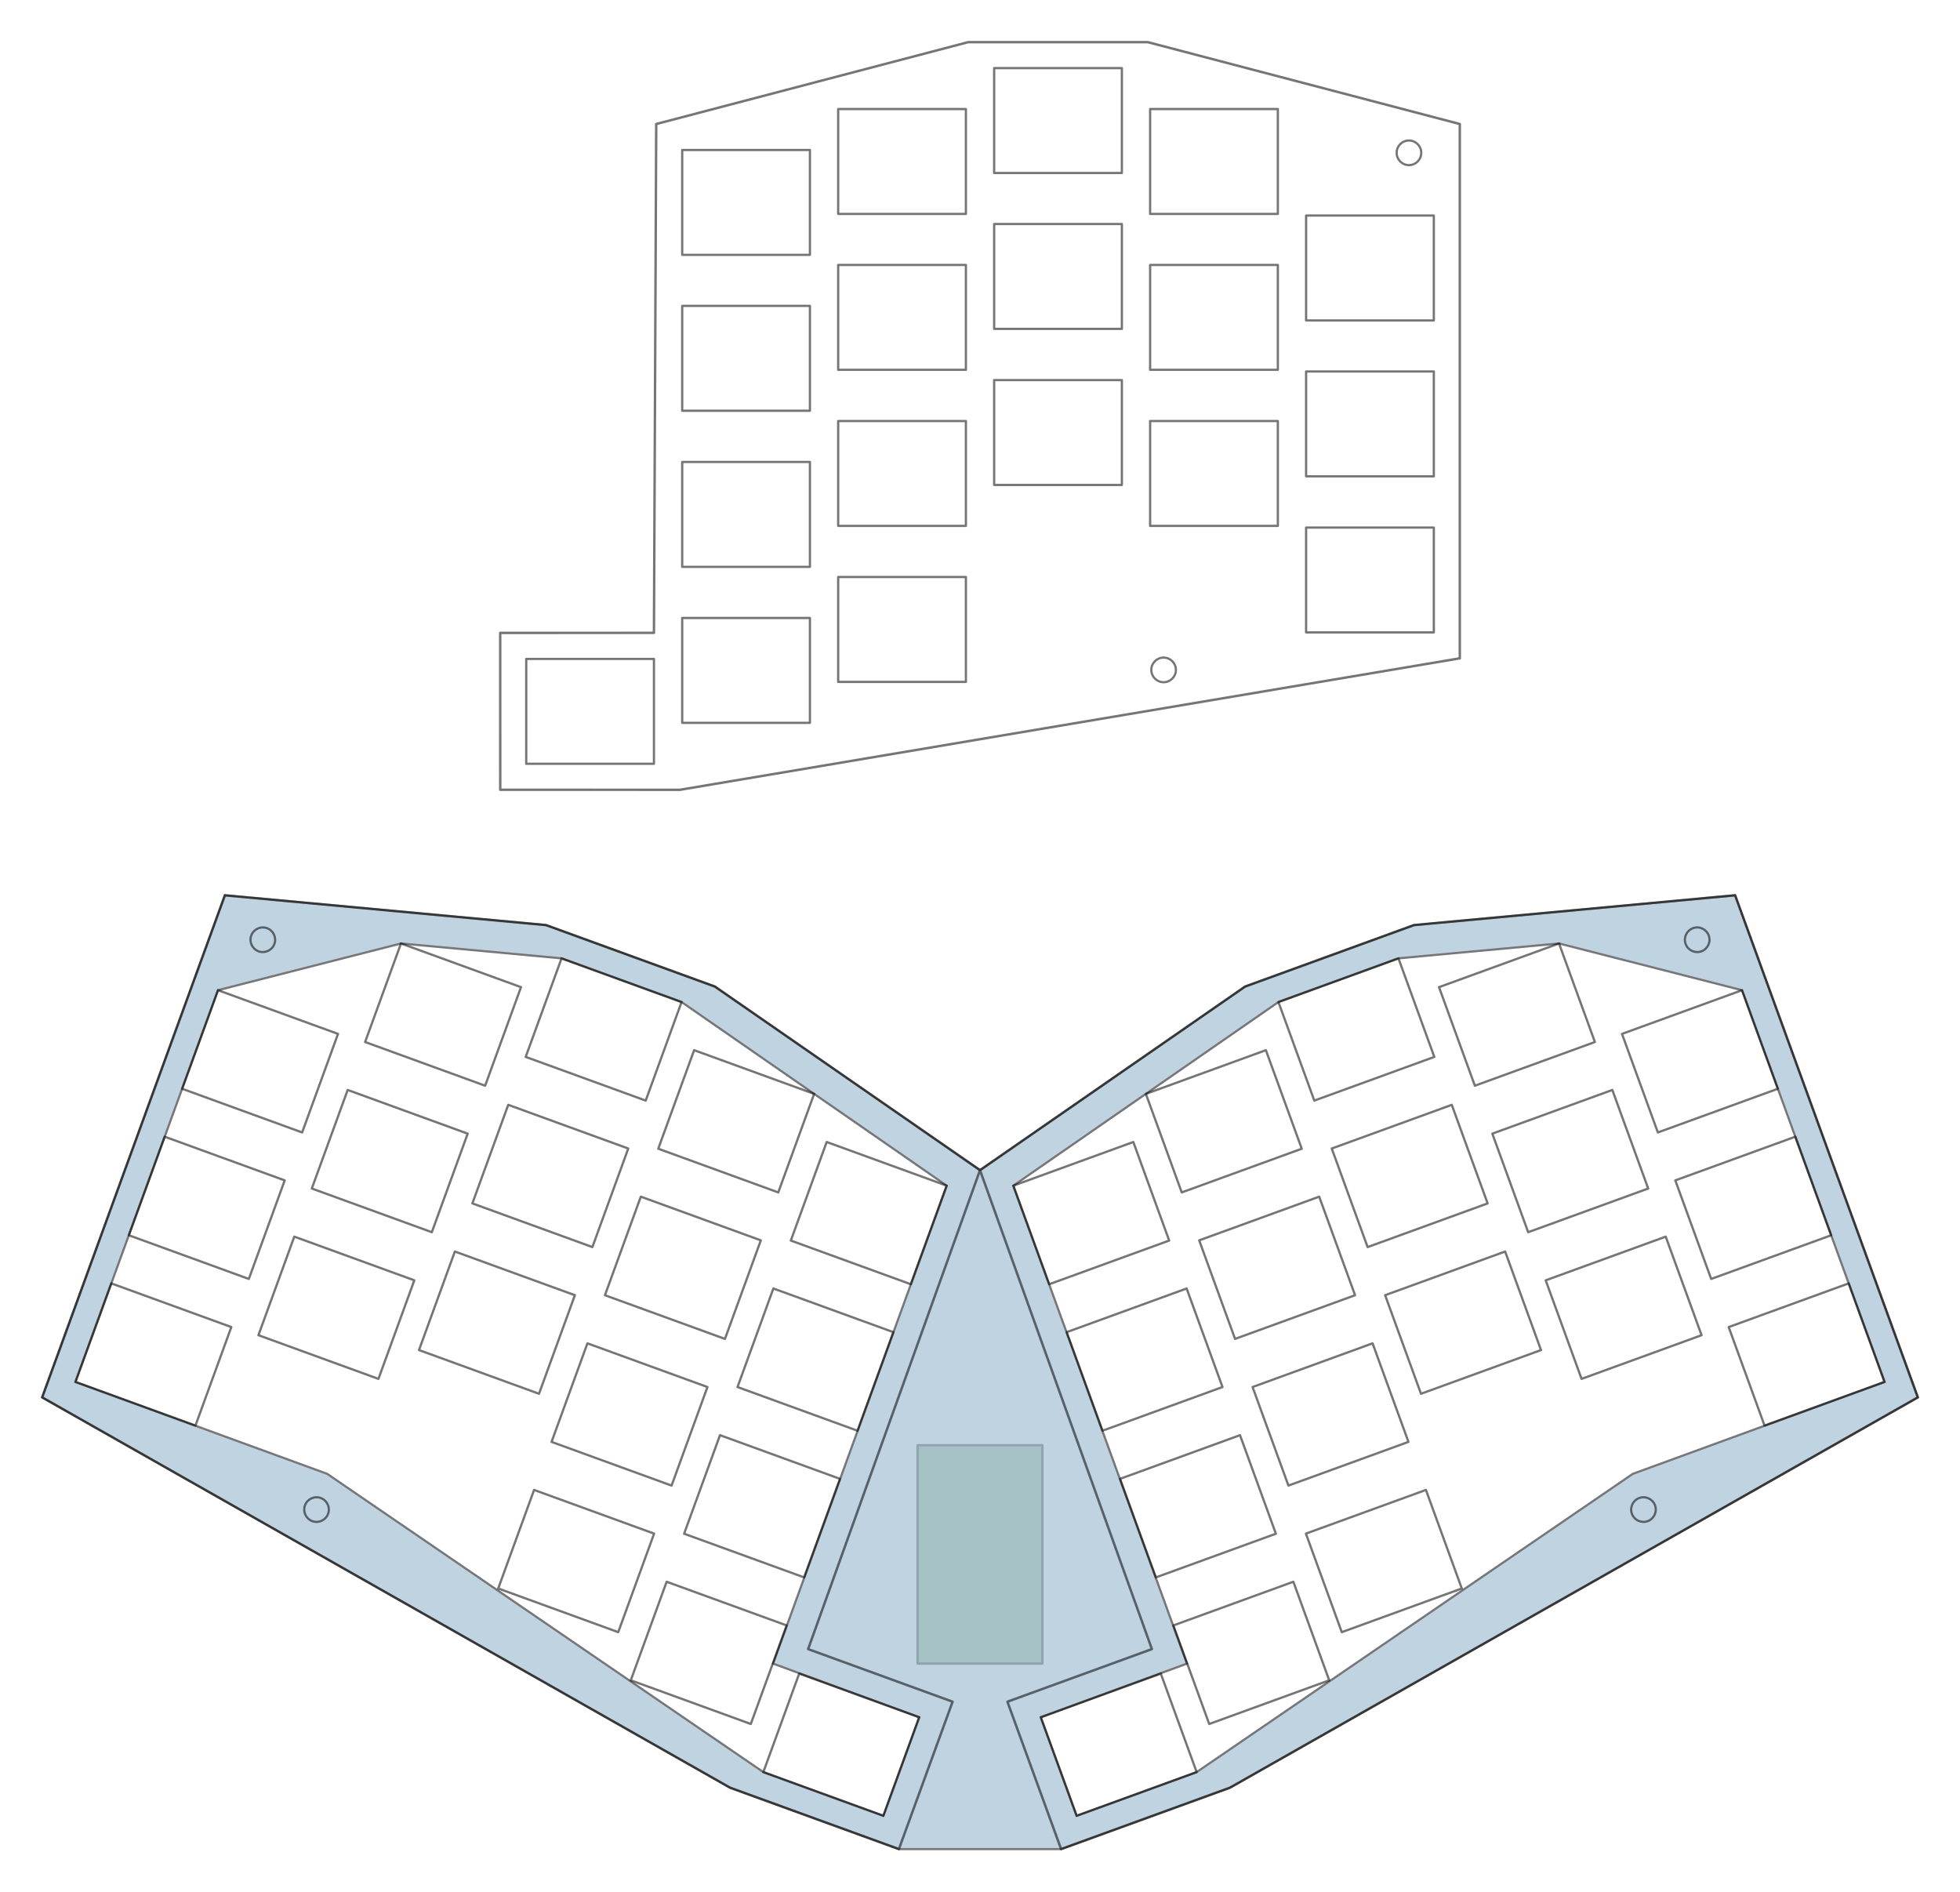
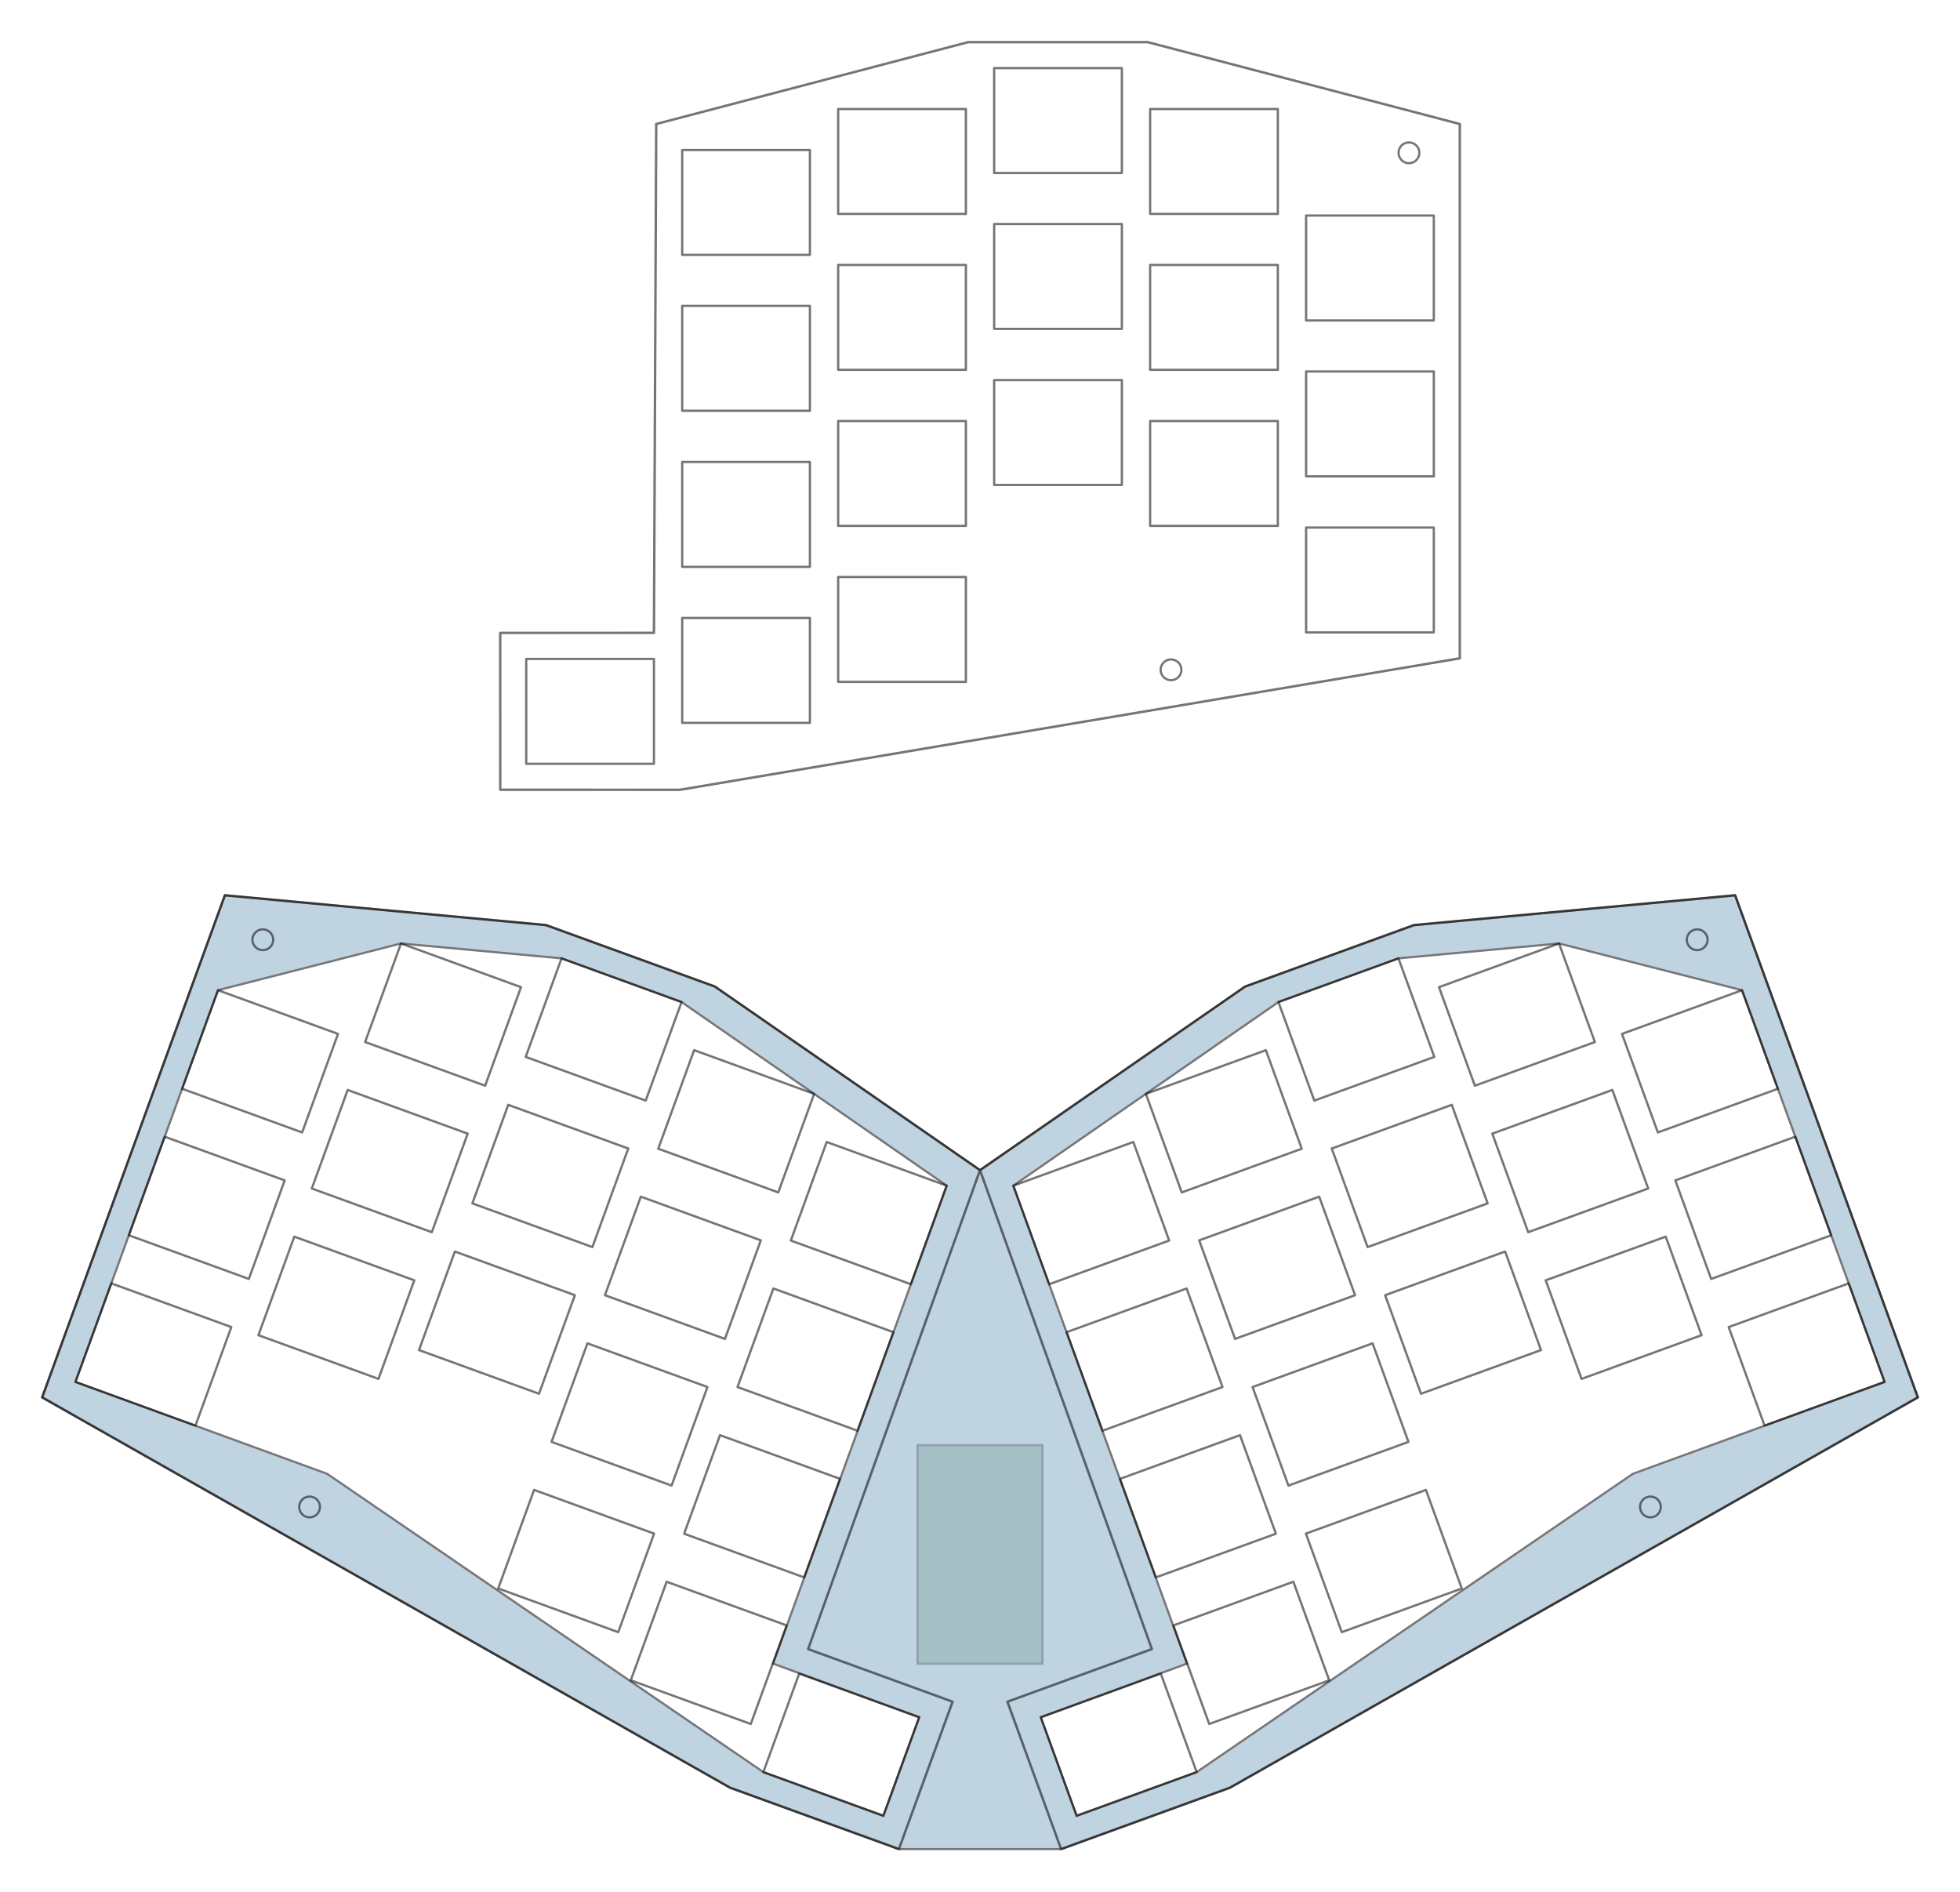
<svg xmlns="http://www.w3.org/2000/svg" xmlns:xlink="http://www.w3.org/1999/xlink" width="239.387mm" height="230.967mm" viewBox="0 0 239.387 230.967" version="1.1" id="svg2944">
  <defs id="defs2938" />
  <g id="g2153" style="display:none;opacity:0.644">
    <rect style="fill:#74a16f;fill-opacity:1;stroke:#000000;stroke-width:0.421;stroke-linejoin:round;stroke-opacity:1;stop-color:#000000" id="rect2149" width="18" height="48" x="110.694" y="158.951" />
  </g>
  <g style="display:inline;opacity:0.644" id="layer2">
    <rect style="opacity:0.644;fill:#74a16f;fill-opacity:1;stroke:#000000;stroke-width:0.289;stroke-linejoin:round;stroke-opacity:1;stop-color:#000000" id="rect1250-2" width="15.24" height="26.67" x="112.074" y="176.495" />
  </g>
  <g id="layer3" style="display:inline;opacity:0.538">
    <path transform="scale(0.2645833)" d="m 103.811,413.236 -84.348,231.746 317.541,180.158 77.941,28.344 h 74.879 L 567.766,825.141 885.309,644.982 800.959,413.236 652.715,426.992 574.771,455.361 452.385,540.107 330,455.361 252.057,426.992 Z m 81.291,22.236 74.121,6.867 55.402,20.164 61.193,42.385 61.195,42.383 -80.158,220.59 67.477,24.766 -16.557,45.488 L 352.375,817.949 151.035,680.277 34.822,637.85 100.629,457.045 Z m 534.566,0 84.473,21.572 65.809,180.805 -116.215,42.428 -201.338,137.672 -55.402,20.166 -16.557,-45.488 67.479,-24.766 -80.158,-220.59 61.193,-42.383 61.195,-42.385 55.4,-20.164 z" style="opacity:1;fill:#89aec8;fill-opacity:1;stroke:#010004;stroke-width:1px;stroke-linecap:butt;stroke-linejoin:miter;stroke-opacity:1;stop-opacity:1" id="path3627" />
  </g>
  <g id="layer1" transform="translate(2.249172,-5.700928)" style="display:inline;opacity:0.542">
    <g id="g1017" transform="translate(61.8848,23.88)">
      <g transform="translate(0,4.999696)" id="g2653">
        <rect style="fill:none;stroke:#000000;stroke-width:0.276;stroke-linejoin:round;stroke-miterlimit:4;stroke-dasharray:none;stroke-opacity:1" id="rect1798-3-1-5" width="15.599" height="12.808" x="0.138" y="57.288" />
      </g>
      <g id="g2653-4" transform="translate(19.05)">
        <rect style="fill:none;stroke:#000000;stroke-width:0.276;stroke-linejoin:round;stroke-miterlimit:4;stroke-dasharray:none;stroke-opacity:1" id="rect1798-0" width="15.599" height="12.808" x="0.138" y="0.138" />
        <rect y="19.176" x="0.138" height="12.808" width="15.599" id="rect1798-3-6" style="fill:none;stroke:#000000;stroke-width:0.276;stroke-linejoin:round;stroke-miterlimit:4;stroke-dasharray:none;stroke-opacity:1" />
        <rect style="fill:none;stroke:#000000;stroke-width:0.276;stroke-linejoin:round;stroke-miterlimit:4;stroke-dasharray:none;stroke-opacity:1" id="rect1798-3-1-53" width="15.599" height="12.808" x="0.138" y="38.238" />
        <rect y="57.288" x="0.138" height="12.808" width="15.599" id="rect1798-3-1-5-8" style="fill:none;stroke:#000000;stroke-width:0.276;stroke-linejoin:round;stroke-miterlimit:4;stroke-dasharray:none;stroke-opacity:1" />
      </g>
      <g id="g2653-49" transform="translate(38.1,-5)">
        <rect style="fill:none;stroke:#000000;stroke-width:0.276;stroke-linejoin:round;stroke-miterlimit:4;stroke-dasharray:none;stroke-opacity:1" id="rect1798-1" width="15.599" height="12.808" x="0.138" y="0.138" />
        <rect y="19.176" x="0.138" height="12.808" width="15.599" id="rect1798-3-5" style="fill:none;stroke:#000000;stroke-width:0.276;stroke-linejoin:round;stroke-miterlimit:4;stroke-dasharray:none;stroke-opacity:1" />
        <rect style="fill:none;stroke:#000000;stroke-width:0.276;stroke-linejoin:round;stroke-miterlimit:4;stroke-dasharray:none;stroke-opacity:1" id="rect1798-3-1-9" width="15.599" height="12.808" x="0.138" y="38.238" />
        <rect y="57.288" x="0.138" height="12.808" width="15.599" id="rect1798-3-1-5-83" style="fill:none;stroke:#000000;stroke-width:0.276;stroke-linejoin:round;stroke-miterlimit:4;stroke-dasharray:none;stroke-opacity:1" />
      </g>
      <g id="g2653-1" transform="translate(57.15,-10)">
        <rect style="fill:none;stroke:#000000;stroke-width:0.276;stroke-linejoin:round;stroke-miterlimit:4;stroke-dasharray:none;stroke-opacity:1" id="rect1798-9" width="15.599" height="12.808" x="0.138" y="0.138" />
        <rect y="19.176" x="0.138" height="12.808" width="15.599" id="rect1798-3-67" style="fill:none;stroke:#000000;stroke-width:0.276;stroke-linejoin:round;stroke-miterlimit:4;stroke-dasharray:none;stroke-opacity:1" />
        <rect style="fill:none;stroke:#000000;stroke-width:0.276;stroke-linejoin:round;stroke-miterlimit:4;stroke-dasharray:none;stroke-opacity:1" id="rect1798-3-1-8" width="15.599" height="12.808" x="0.138" y="38.238" />
      </g>
      <g id="g2653-5" transform="translate(76.2,-5)">
        <rect style="fill:none;stroke:#000000;stroke-width:0.276;stroke-linejoin:round;stroke-miterlimit:4;stroke-dasharray:none;stroke-opacity:1" id="rect1798-5" width="15.599" height="12.808" x="0.138" y="0.138" />
        <rect y="19.176" x="0.138" height="12.808" width="15.599" id="rect1798-3-61" style="fill:none;stroke:#000000;stroke-width:0.276;stroke-linejoin:round;stroke-miterlimit:4;stroke-dasharray:none;stroke-opacity:1" />
        <rect style="fill:none;stroke:#000000;stroke-width:0.276;stroke-linejoin:round;stroke-miterlimit:4;stroke-dasharray:none;stroke-opacity:1" id="rect1798-3-1-59" width="15.599" height="12.808" x="0.138" y="38.238" />
      </g>
      <g id="g2653-9" transform="translate(95.25,8.007829)">
        <rect style="fill:none;stroke:#000000;stroke-width:0.276;stroke-linejoin:round;stroke-miterlimit:4;stroke-dasharray:none;stroke-opacity:1" id="rect1798-51" width="15.599" height="12.808" x="0.138" y="0.138" />
        <rect y="19.176" x="0.138" height="12.808" width="15.599" id="rect1798-3-7" style="fill:none;stroke:#000000;stroke-width:0.276;stroke-linejoin:round;stroke-miterlimit:4;stroke-dasharray:none;stroke-opacity:1" />
        <rect style="fill:none;stroke:#000000;stroke-width:0.276;stroke-linejoin:round;stroke-miterlimit:4;stroke-dasharray:none;stroke-opacity:1" id="rect1798-3-1-4" width="15.599" height="12.808" x="0.138" y="38.238" />
      </g>
-       <ellipse style="font-variation-settings:normal;opacity:1;vector-effect:none;fill:none;fill-opacity:1;stroke:#000000;stroke-width:0.271;stroke-linecap:butt;stroke-linejoin:round;stroke-miterlimit:4;stroke-dasharray:none;stroke-dashoffset:0;stroke-opacity:1;stop-color:#000000;stop-opacity:1" id="path1222" cx="77.984" cy="63.631" rx="1.503" ry="1.504" />
-       <ellipse ry="1.504" rx="1.503" cy="0.483" cx="107.95" id="path1222-5" style="font-variation-settings:normal;opacity:1;vector-effect:none;fill:none;fill-opacity:1;stroke:#000000;stroke-width:0.271;stroke-linecap:butt;stroke-linejoin:round;stroke-miterlimit:4;stroke-dasharray:none;stroke-dashoffset:0;stroke-opacity:1;stop-color:#000000;stop-opacity:1" />
+       <circle r="1.27" cy="0.483" cx="107.95" id="path1222-5" style="font-variation-settings:normal;opacity:1;vector-effect:none;fill:none;fill-opacity:1;stroke:#000000;stroke-width:0.271;stroke-linecap:butt;stroke-linejoin:round;stroke-miterlimit:4;stroke-dasharray:none;stroke-dashoffset:0;stroke-opacity:1;stop-color:#000000;stop-opacity:1" />
      <path transform="matrix(0.2645833,0,0,0.2645833,-20.64036,-19.10017)" d="M 282.527,22.943 138.537,60.721 137.489,295.584 l -70.971,0.014 0.02,72.406 82.936,0.023 360.01,-60.687 V 60.721 L 365.473,22.943 Z" style="font-variation-settings:normal;opacity:1;vector-effect:none;fill:none;fill-opacity:1;stroke:#000000;stroke-width:1.129;stroke-linecap:butt;stroke-linejoin:round;stroke-miterlimit:4;stroke-dasharray:none;stroke-dashoffset:0;stroke-opacity:1;stop-color:#000000;stop-opacity:1" id="rect1309" />
+       <circle style="font-variation-settings:normal;opacity:1;vector-effect:none;fill:none;fill-opacity:1;stroke:#000000;stroke-width:0.271;stroke-linecap:butt;stroke-linejoin:round;stroke-miterlimit:4;stroke-dasharray:none;stroke-dashoffset:0;stroke-opacity:1;stop-color:#000000;stop-opacity:1" id="circle884" cx="78.891" cy="63.62" r="1.27" />
    </g>
    <g style="opacity:1;stop-opacity:1" transform="rotate(-20,496.7223,-214.8347)" id="use3567">
      <g id="g1079" transform="translate(0,4.999696)" />
      <g transform="translate(19.05)" id="g1089" />
      <g transform="translate(38.1,-5)" id="g1099" />
      <g transform="translate(57.15,-10)" id="g1107" />
      <g transform="translate(76.2,-5)" id="g1115" />
      <g transform="translate(95.25,8.007829)" id="g1123" />
    </g>
    <use transform="rotate(-20,459.9504,-27.41205)" height="100%" width="100%" id="use880" xlink:href="#g1017" y="0" x="0" />
    <use transform="matrix(-1,0,0,1,234.8892,5.4379604e-6)" height="100%" width="100%" id="use882" xlink:href="#use880" y="0" x="0" />
  </g>
</svg>
